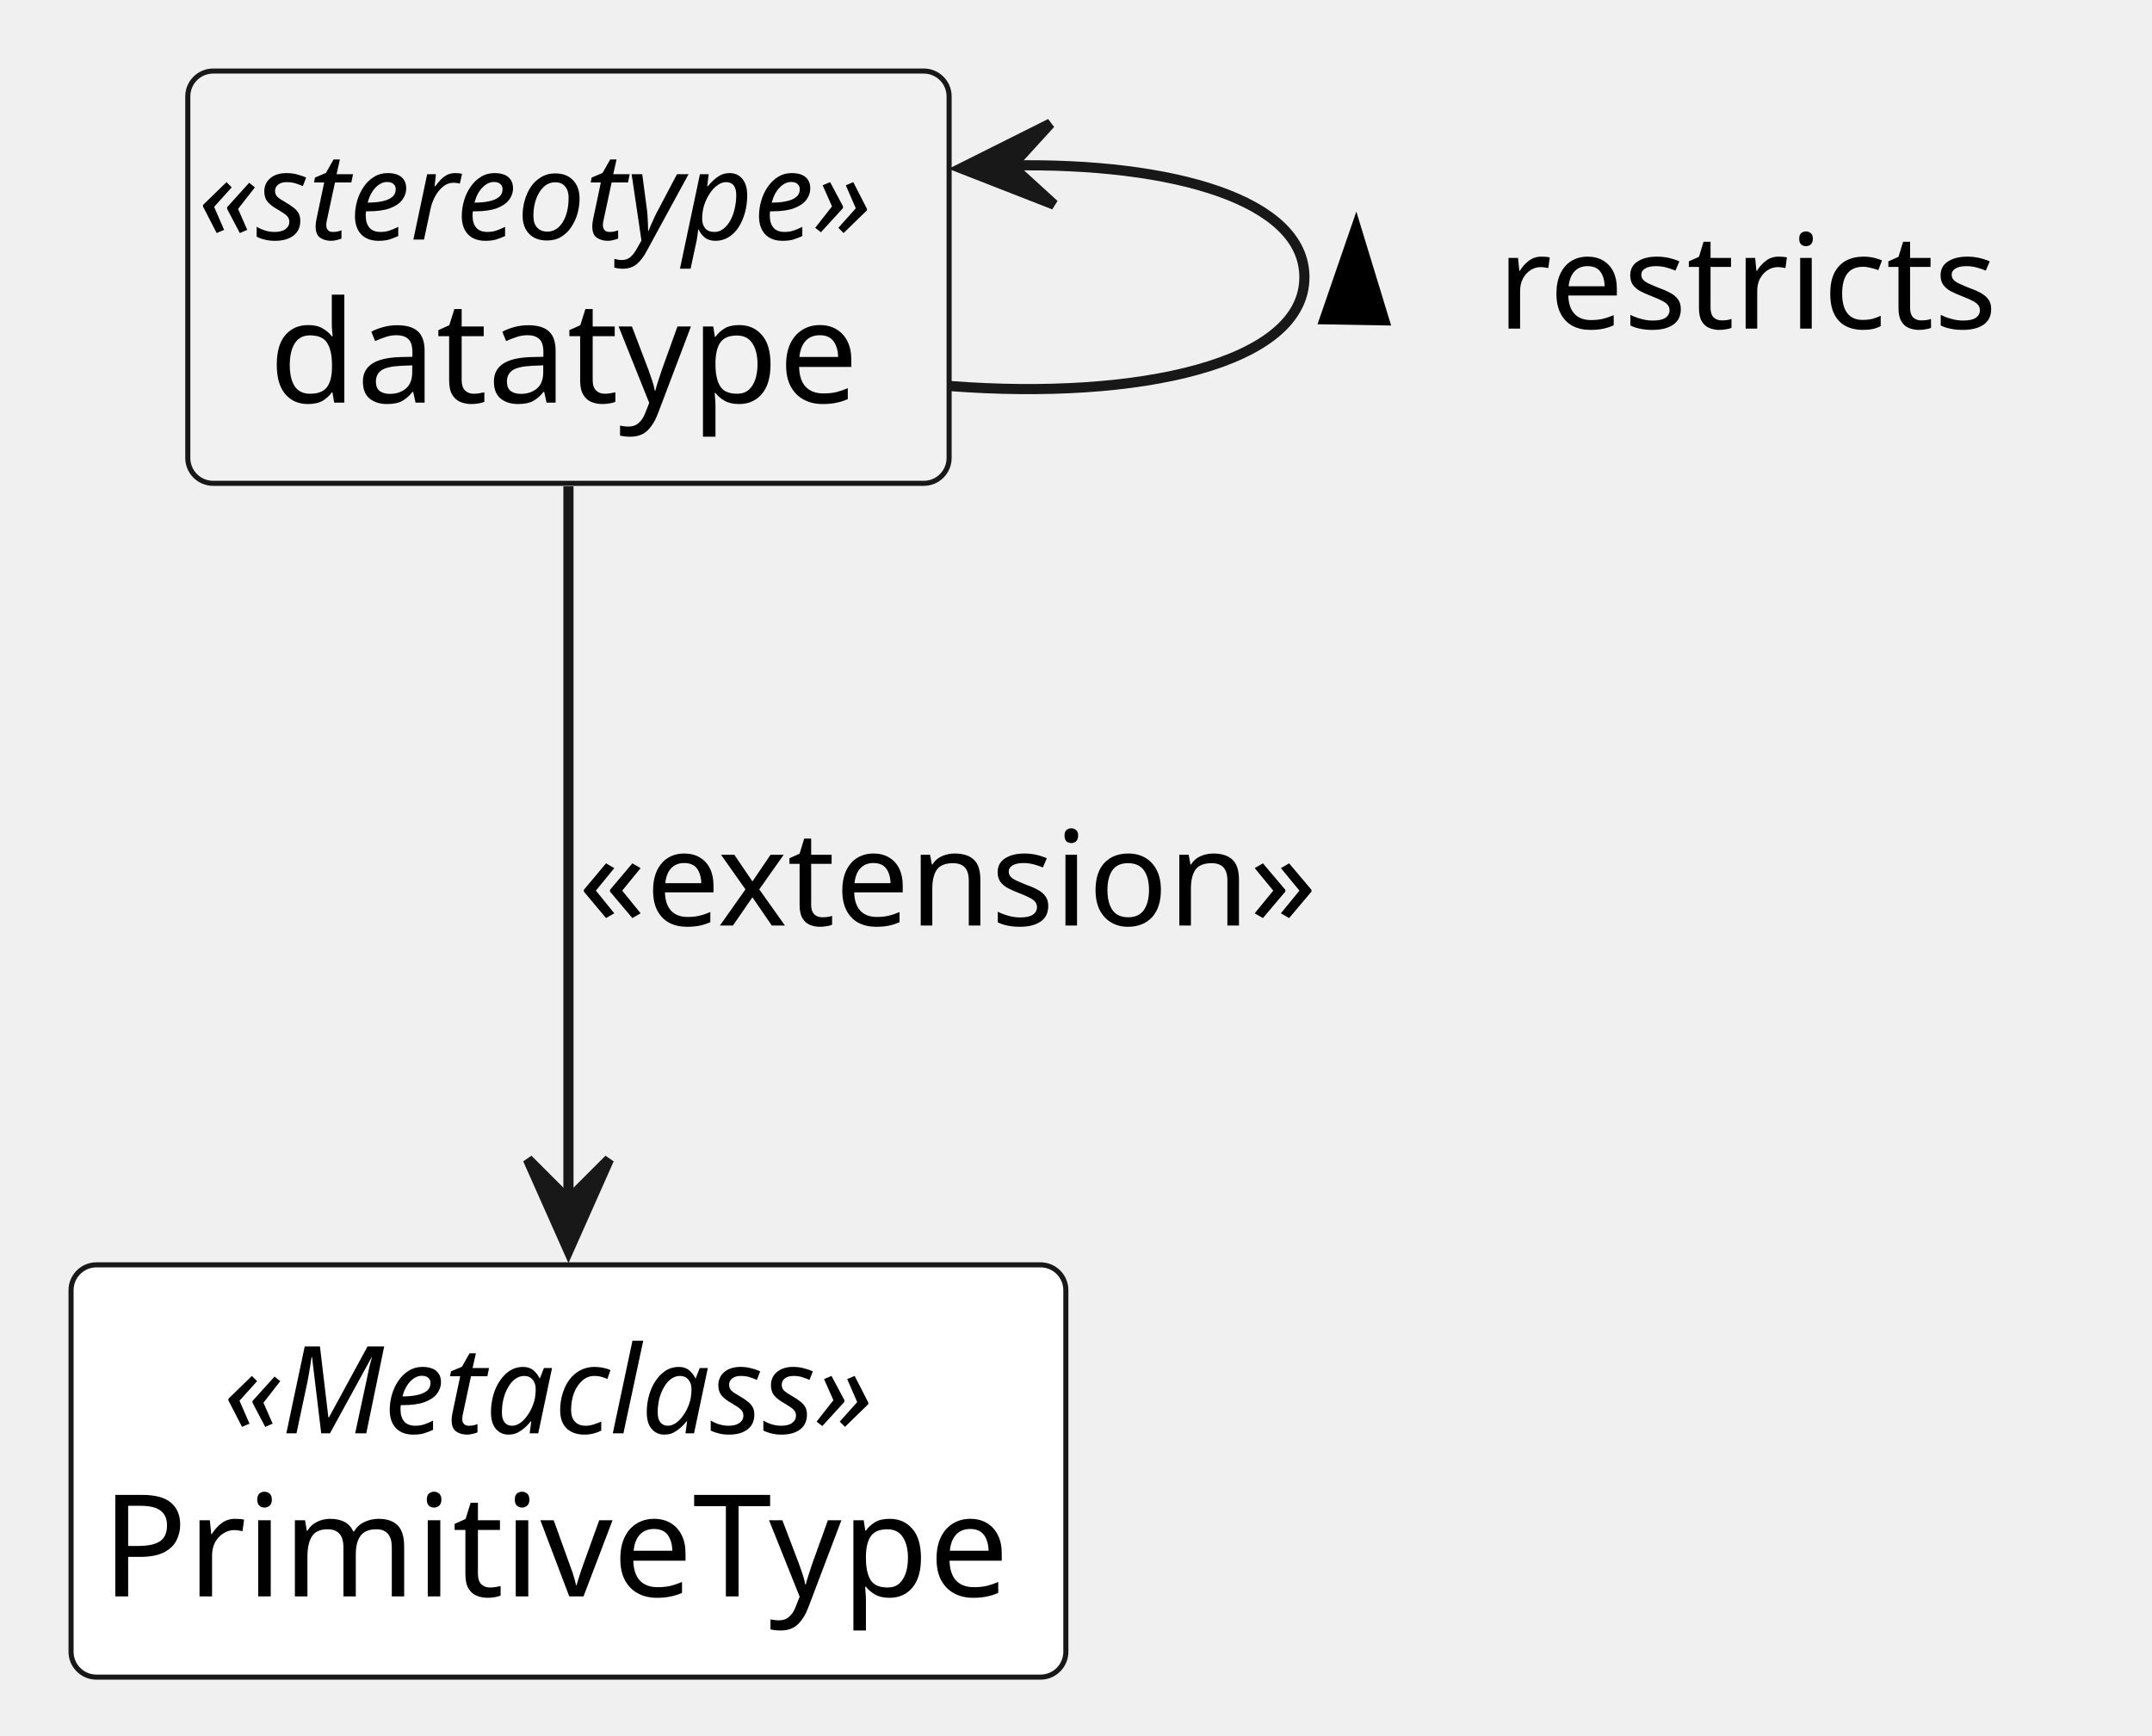
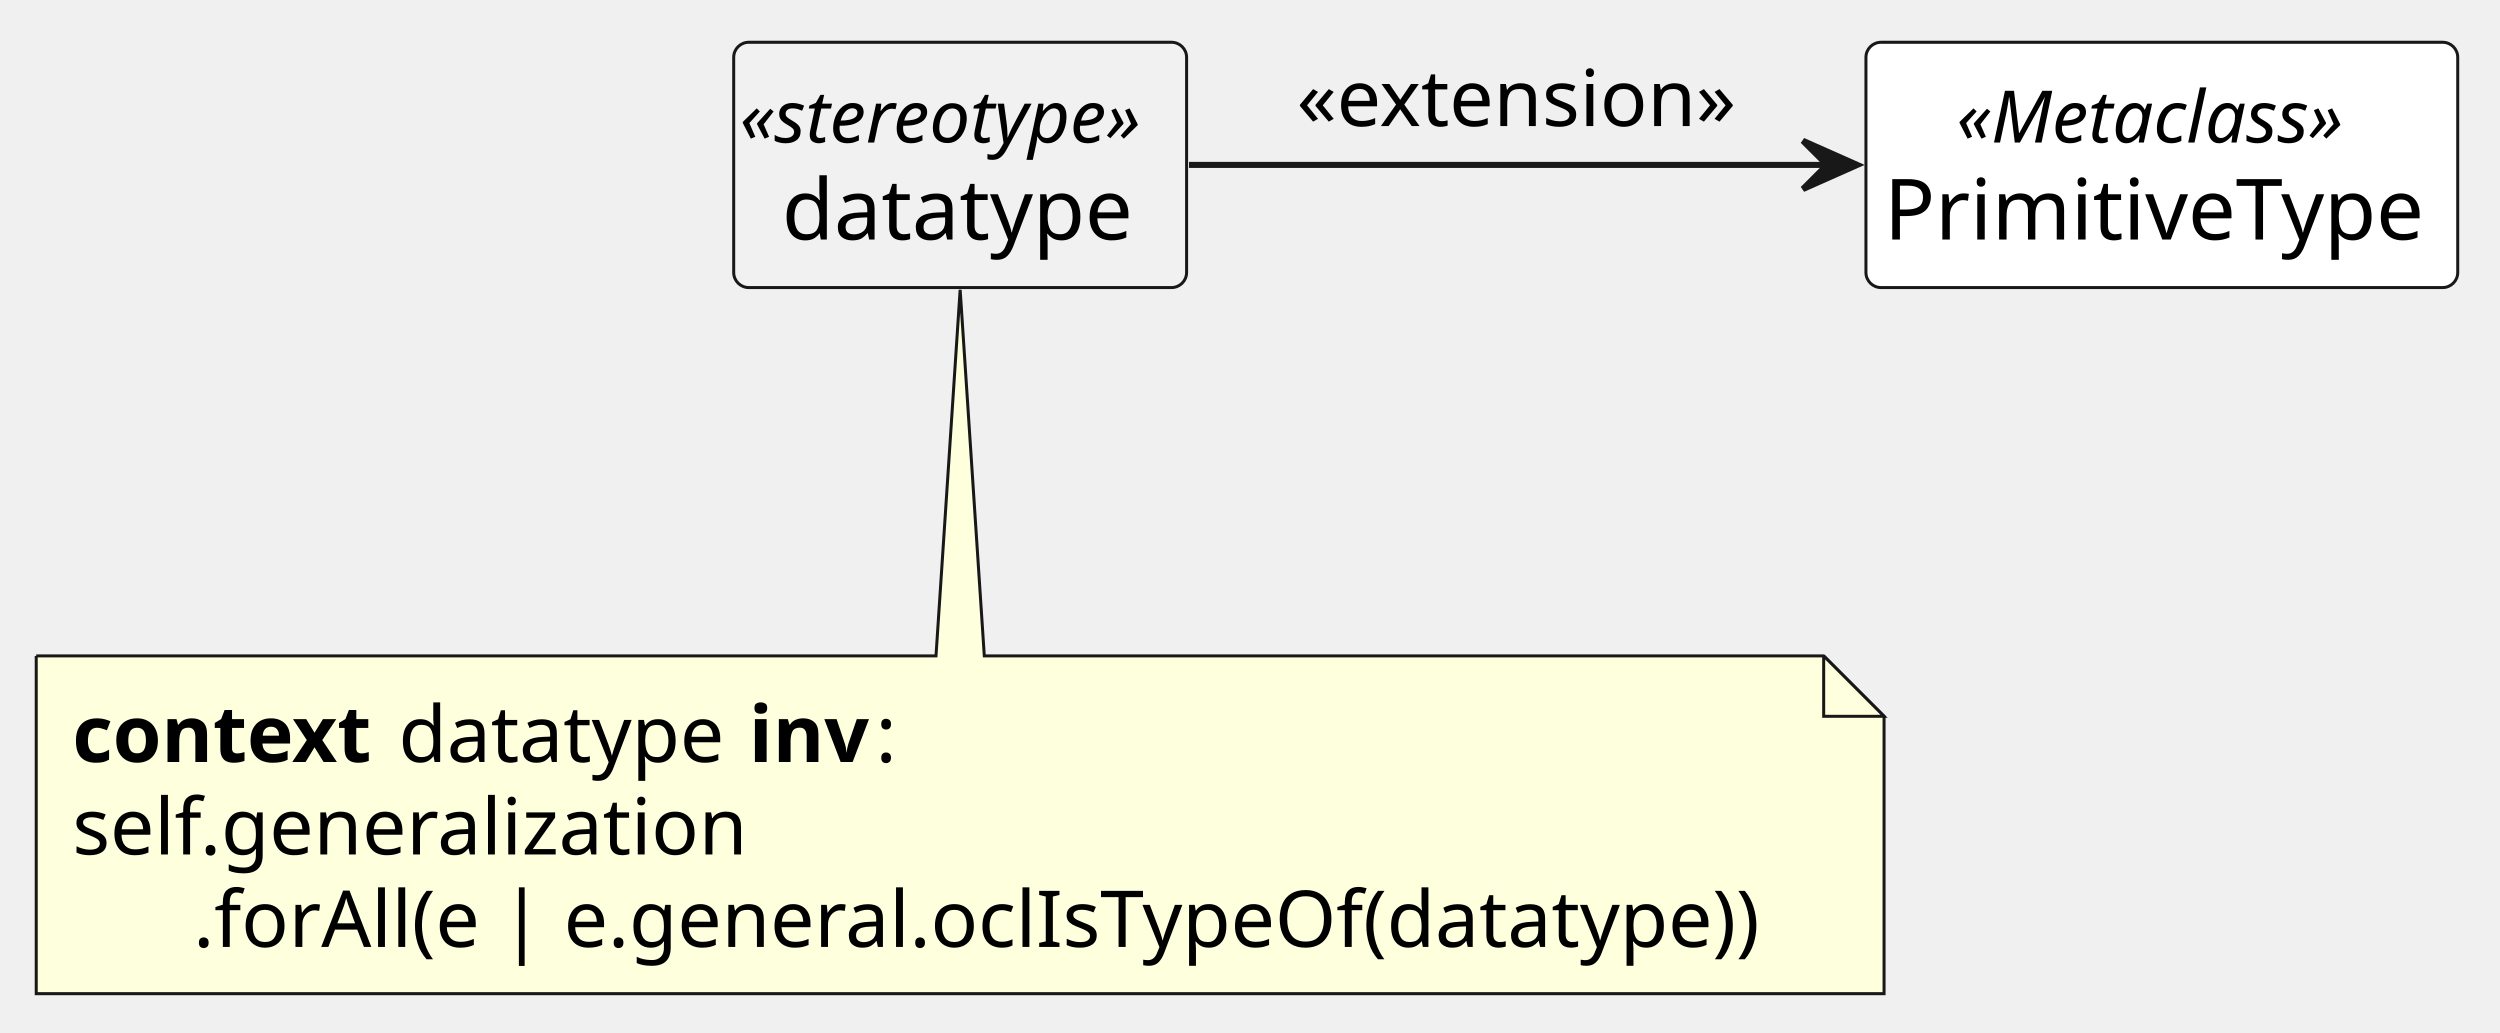
- <svg xmlns="http://www.w3.org/2000/svg" contentStyleType="text/css" height="171px" preserveAspectRatio="none" style="width:212px;height:171px;background:#FFFFFF;" version="1.1" viewBox="0 0 212 171" width="212px" zoomAndPan="magnify">
+ <svg xmlns="http://www.w3.org/2000/svg" contentStyleType="text/css" height="171px" preserveAspectRatio="none" style="width:414px;height:171px;" version="1.1" viewBox="0 0 414 171" width="414px" zoomAndPan="magnify">
  <defs />
  <g>
    <g id="elem_PrimitiveType">
-       <rect codeLine="4" fill="#FFFFFF" height="40.621" id="PrimitiveType" rx="2.5" ry="2.5" style="stroke:#181818;stroke-width:0.5;" width="98" x="7" y="124.62" />
-       <text fill="#000000" font-family="sans-serif" font-size="12" font-style="italic" lengthAdjust="spacing" textLength="68" x="22" y="141.222">«Metaclass»</text>
-       <text fill="#000000" font-family="sans-serif" font-size="14" lengthAdjust="spacing" textLength="92" x="10" y="157.288">PrimitiveType</text>
+       <rect codeLine="5" fill="#FFFFFF" height="40.621" id="PrimitiveType" rx="2.5" ry="2.5" style="stroke:#181818;stroke-width:0.5;" width="98" x="309" y="7" />
+       <text fill="#000000" font-family="sans-serif" font-size="12" font-style="italic" lengthAdjust="spacing" textLength="68" x="324" y="23.602">«Metaclass»</text>
+       <text fill="#000000" font-family="sans-serif" font-size="14" lengthAdjust="spacing" textLength="92" x="312" y="39.668">PrimitiveType</text>
    </g>
    <g id="elem_datatype">
-       <rect codeLine="5" fill="#F1F1F1" height="40.621" id="datatype" rx="2.5" ry="2.5" style="stroke:#181818;stroke-width:0.5;" width="75" x="18.5" y="7" />
-       <text fill="#000000" font-family="sans-serif" font-size="12" font-style="italic" lengthAdjust="spacing" textLength="73" x="19.5" y="23.602">«stereotype»</text>
-       <text fill="#000000" font-family="sans-serif" font-size="14" lengthAdjust="spacing" textLength="59" x="26.5" y="39.668">datatype</text>
+       <rect codeLine="6" fill="#F1F1F1" height="40.621" id="datatype" rx="2.5" ry="2.5" style="stroke:#181818;stroke-width:0.5;" width="75" x="121.5" y="7" />
+       <text fill="#000000" font-family="sans-serif" font-size="12" font-style="italic" lengthAdjust="spacing" textLength="73" x="122.5" y="23.602">«stereotype»</text>
+       <text fill="#000000" font-family="sans-serif" font-size="14" lengthAdjust="spacing" textLength="59" x="129.5" y="39.668">datatype</text>
+     </g>
+     <g id="elem_gendatatype">
+       <path d="M6,108.62 L6,164.552 A0,0 0 0 0 6,164.552 L312,164.552 A0,0 0 0 0 312,164.552 L312,118.62 L302,108.62 L163,108.62 L159,47.98 L155,108.62 L6,108.62 A0,0 0 0 0 6,108.62 " fill="#FEFFDD" style="stroke:#181818;stroke-width:0.5;" />
+       <path d="M302,108.62 L302,118.62 L312,118.62 L302,108.62 " fill="#FEFFDD" style="stroke:#181818;stroke-width:0.5;" />
+       <text fill="#000000" font-family="sans-serif" font-size="13" font-weight="bold" lengthAdjust="spacing" textLength="50" x="12" y="126.188">context</text>
+       <text fill="#000000" font-family="sans-serif" font-size="13" lengthAdjust="spacing" textLength="54" x="66" y="126.188">datatype</text>
+       <text fill="#000000" font-family="sans-serif" font-size="13" font-weight="bold" lengthAdjust="spacing" textLength="21" x="124" y="126.188">inv</text>
+       <text fill="#000000" font-family="sans-serif" font-size="13" lengthAdjust="spacing" textLength="4" x="145" y="126.188">:</text>
+       <text fill="#000000" font-family="sans-serif" font-size="13" lengthAdjust="spacing" textLength="116" x="12" y="141.499">self.generalization</text>
+       <text fill="#000000" font-family="sans-serif" font-size="13" lengthAdjust="spacing" textLength="265" x="32" y="156.81">.forAll(e | e.general.oclIsTypeOf(datatype))</text>
    </g>
    <g id="link_datatype_PrimitiveType">
-       <path codeLine="6" d="M56,47.92 C56,67.36 56,97.21 56,118.47 " fill="none" id="datatype-to-PrimitiveType" style="stroke:#181818;stroke-width:1.0;" />
-       <polygon fill="#181818" points="56,123.22,60,114.22,56,118.22,52,114.22,56,123.22" style="stroke:#181818;stroke-width:1.0;" />
-       <text fill="#000000" font-family="sans-serif" font-size="13" lengthAdjust="spacing" textLength="76" x="57" y="91.188">«extension»</text>
-     </g>
-     <g id="link_datatype_datatype">
-       <path codeLine="7" d="M99.64,16.3 C115.51,16.02 128.5,19.69 128.5,27.31 C128.5,35.87 112.13,39.44 93.67,38.04 " fill="none" id="datatype-backto-datatype" style="stroke:#181818;stroke-width:1.0;" />
-       <polygon fill="#181818" points="94.67,16.58,103.843,20.165,99.665,16.352,103.478,12.173,94.67,16.58" style="stroke:#181818;stroke-width:1.0;" />
-       <polygon fill="#000000" points="133.588,22.466,130.49,31.458,136.367,31.562,133.588,22.466" style="stroke:#000000;stroke-width:1.0;" />
-       <text fill="#000000" font-family="sans-serif" font-size="13" lengthAdjust="spacing" textLength="52" x="147.5" y="32.378">restricts</text>
+       <path codeLine="7" d="M196.9,27.31 C226.85,27.31 269.09,27.31 302.8,27.31 " fill="none" id="datatype-to-PrimitiveType" style="stroke:#181818;stroke-width:1.0;" />
+       <polygon fill="#181818" points="307.56,27.31,298.56,23.31,302.56,27.31,298.56,31.31,307.56,27.31" style="stroke:#181818;stroke-width:1.0;" />
+       <text fill="#000000" font-family="sans-serif" font-size="13" lengthAdjust="spacing" textLength="76" x="214.75" y="20.878">«extension»</text>
    </g>
  </g>
</svg>
